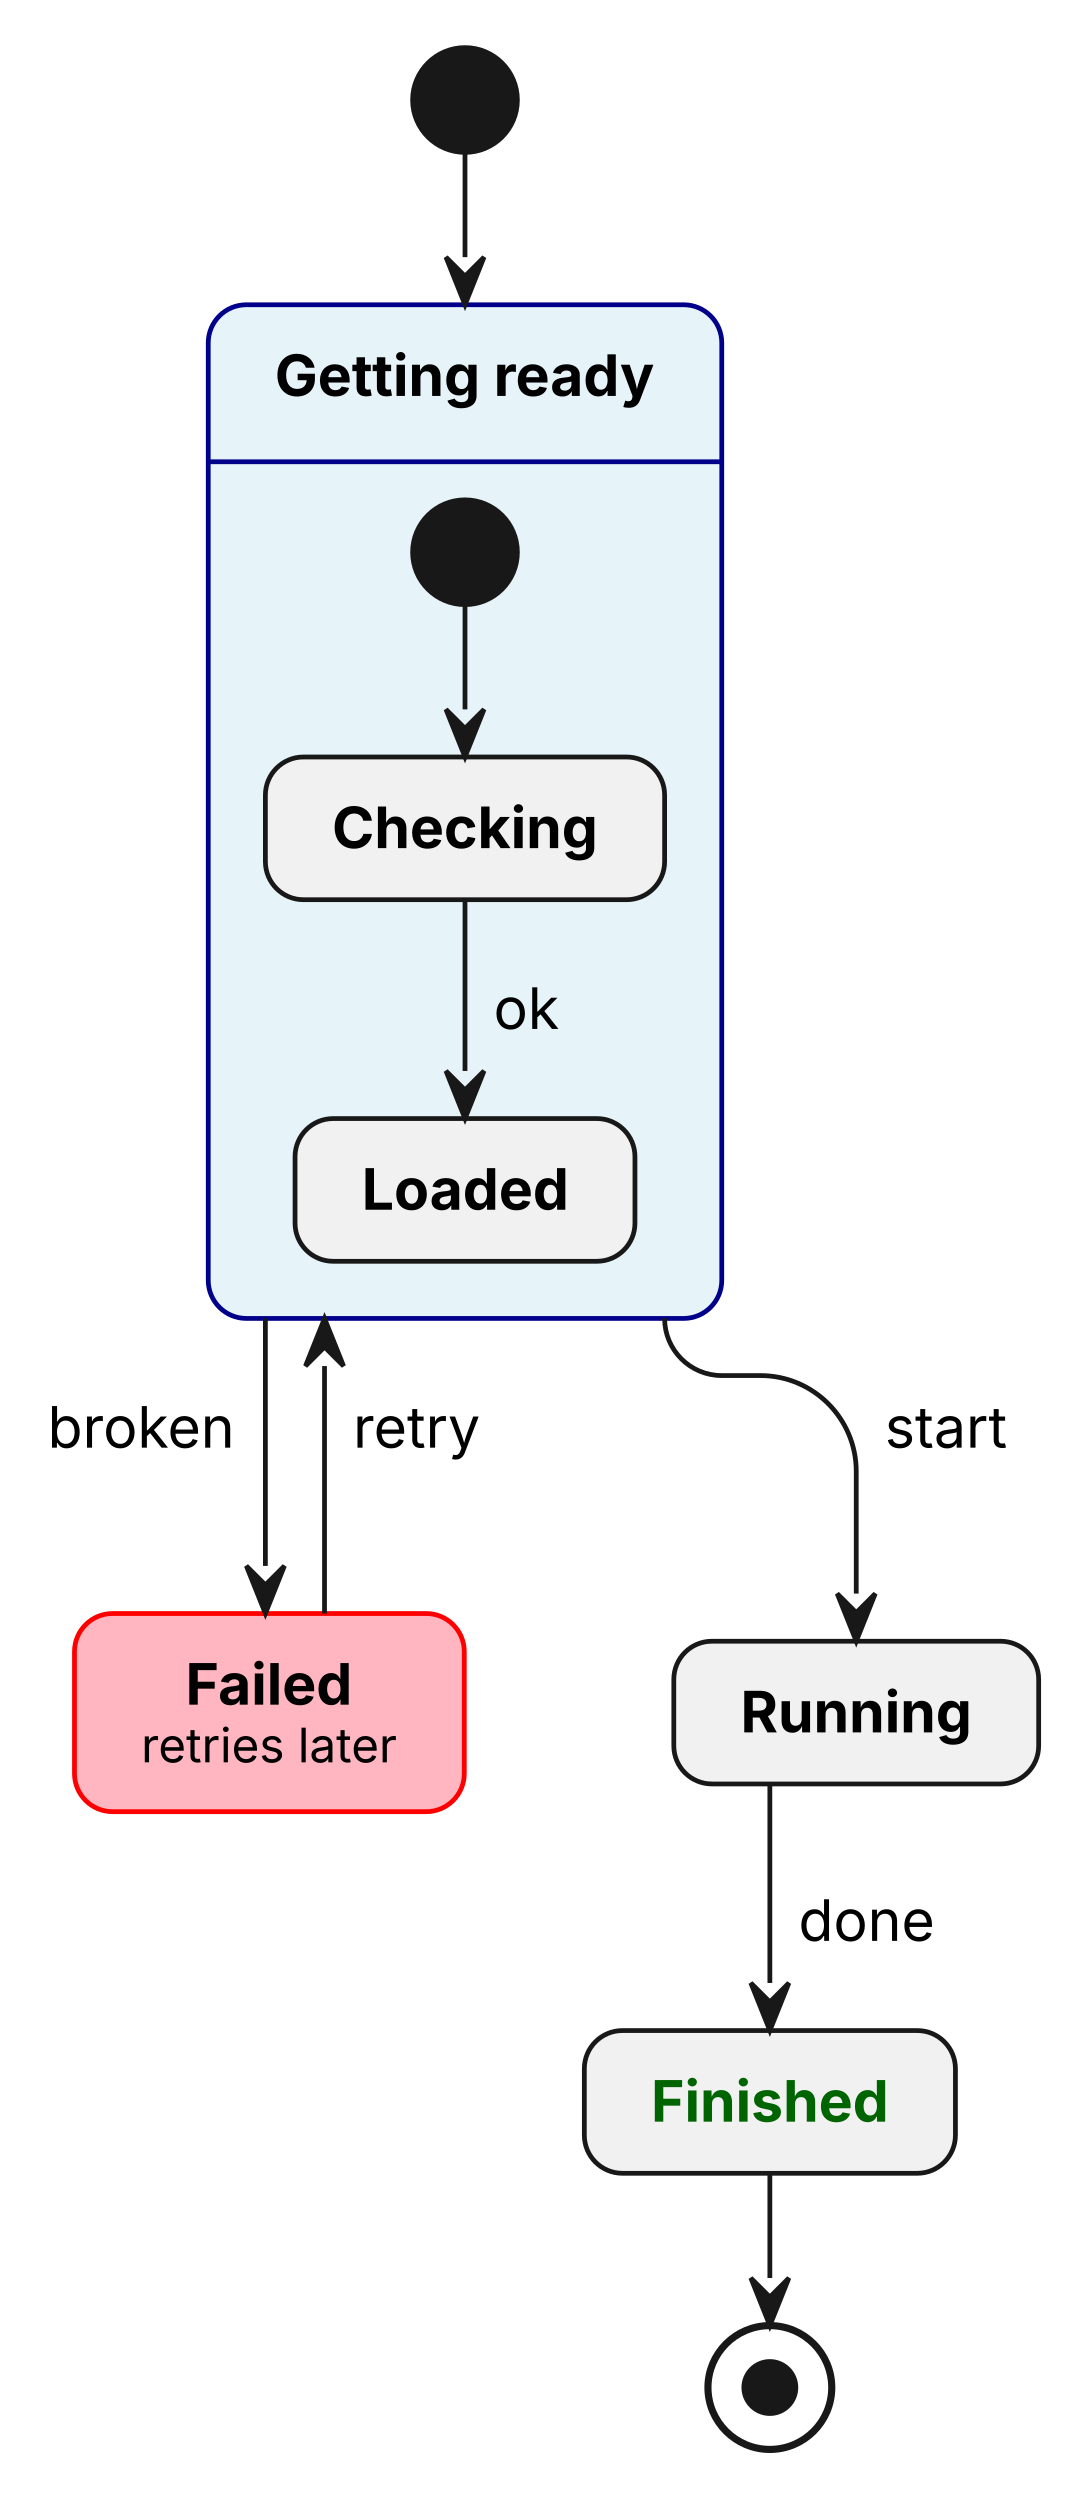
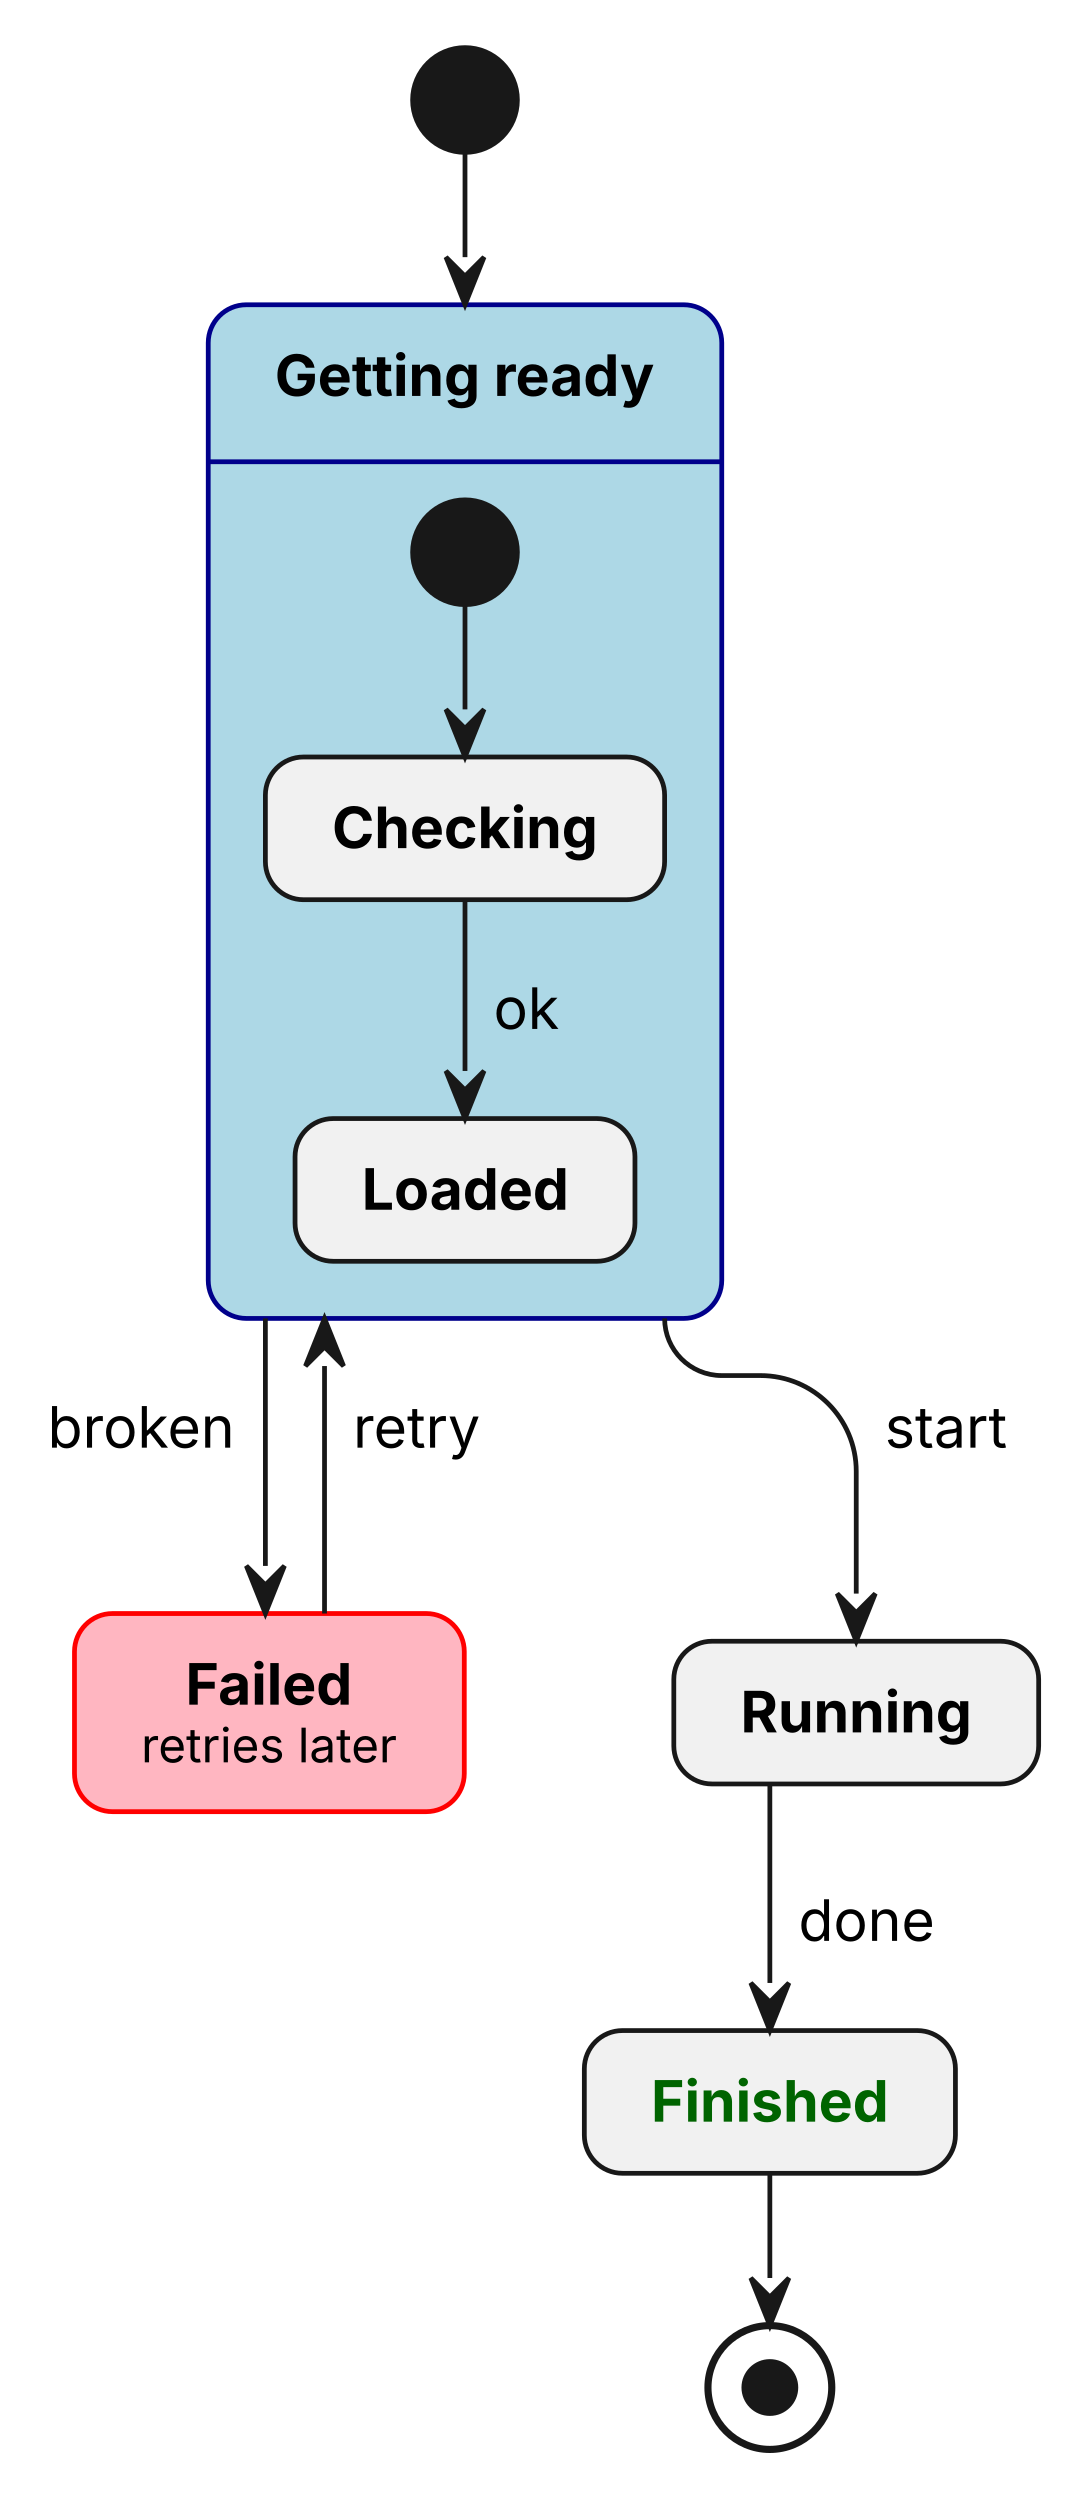
<svg xmlns="http://www.w3.org/2000/svg" width="229" height="525" viewBox="0 0 229 525">
  <g transform="translate(10,10)">
    <g>
-       <rect x="33.73" y="54" width="107.84" height="212.87" rx="8" ry="8" fill="#E6F3F8" stroke="#00008B" stroke-width="1" />
+       <rect x="33.73" y="54" width="107.84" height="212.87" rx="8" ry="8" fill="#ADD8E6" stroke="#00008B" stroke-width="1" />
      <line x1="33.73" y1="86.97" x2="141.57" y2="86.97" fill="none" stroke="#00008B" stroke-width="1" />
      <ellipse cx="87.65" cy="105.97" rx="11" ry="11" fill="#181818" stroke="#181818" stroke-width="1" />
      <rect x="45.73" y="148.97" width="83.84" height="29.97" rx="8" ry="8" fill="#F1F1F1" stroke="#181818" stroke-width="1" />
      <rect x="51.96" y="224.9" width="71.38" height="29.97" rx="8" ry="8" fill="#F1F1F1" stroke="#181818" stroke-width="1" />
      <rect x="5.64" y="328.84" width="81.86" height="41.61" rx="8" ry="8" fill="#FFB6C1" stroke="#FF0000" stroke-width="1" />
      <rect x="112.71" y="416.42" width="77.93" height="29.97" rx="8" ry="8" fill="#F1F1F1" stroke="#181818" stroke-width="1" />
      <ellipse cx="87.65" cy="11" rx="11" ry="11" fill="#181818" stroke="#181818" stroke-width="1" />
      <rect x="131.5" y="334.66" width="76.62" height="29.97" rx="8" ry="8" fill="#F1F1F1" stroke="#181818" stroke-width="1" />
      <ellipse cx="151.67" cy="491.38" rx="13" ry="13" fill="none" stroke="#181818" stroke-width="1.5" />
      <ellipse cx="151.67" cy="491.38" rx="5.46" ry="5.46" fill="#181818" stroke="#181818" stroke-width="1" />
    </g>
    <g id="lines">
      <polyline points="87.65,22 87.65,44" fill="none" stroke="#181818" stroke-width="1" />
      <path d="M129.57,266.87 L129.57,266.87 C129.57,273.5 134.94,278.87 141.57,278.87 L149.69,278.87 C160.8,278.87 169.81,287.88 169.81,298.99 L169.81,324.66" fill="none" stroke="#181818" stroke-width="1" />
      <polyline points="45.73,266.87 45.73,318.84" fill="none" stroke="#181818" stroke-width="1" />
      <polyline points="151.67,364.63 151.67,406.42" fill="none" stroke="#181818" stroke-width="1" />
      <polyline points="58.15,328.84 58.15,276.87" fill="none" stroke="#181818" stroke-width="1" />
      <polyline points="151.67,446.38 151.67,468.38" fill="none" stroke="#181818" stroke-width="1" />
      <polyline points="87.65,116.97 87.65,138.97" fill="none" stroke="#181818" stroke-width="1" />
      <polyline points="87.65,178.94 87.65,214.9" fill="none" stroke="#181818" stroke-width="1" />
      <polygon points="83.65,44 87.65,54 91.65,44 87.65,48" fill="#181818" stroke="#181818" stroke-width="1" />
      <polygon points="165.81,324.66 169.81,334.66 173.81,324.66 169.81,328.66" fill="#181818" stroke="#181818" stroke-width="1" />
      <polygon points="41.73,318.84 45.73,328.84 49.73,318.84 45.73,322.84" fill="#181818" stroke="#181818" stroke-width="1" />
      <polygon points="147.67,406.42 151.67,416.42 155.67,406.42 151.67,410.42" fill="#181818" stroke="#181818" stroke-width="1" />
      <polygon points="62.15,276.87 58.15,266.87 54.15,276.87 58.15,272.87" fill="#181818" stroke="#181818" stroke-width="1" />
      <polygon points="147.67,468.38 151.67,478.38 155.67,468.38 151.67,472.38" fill="#181818" stroke="#181818" stroke-width="1" />
      <polygon points="83.65,138.97 87.65,148.97 91.65,138.97 87.65,142.97" fill="#181818" stroke="#181818" stroke-width="1" />
      <polygon points="83.65,214.9 87.65,224.9 91.65,214.9 87.65,218.9" fill="#181818" stroke="#181818" stroke-width="1" />
    </g>
    <g>
      <text font-family="Inter, Arial, Liberation Sans, Arimo, Helvetica, Nimbus Sans, sans-serif" xml:space="preserve">
        <tspan x="47.71" y="73.14" font-size="12" fill="#000000" font-weight="bold" textLength="79.88" lengthAdjust="spacing">Getting ready</tspan>
      </text>
      <text font-family="Inter, Arial, Liberation Sans, Arimo, Helvetica, Nimbus Sans, sans-serif" xml:space="preserve">
        <tspan x="59.73" y="168.1" font-size="12" fill="#000000" font-weight="bold" textLength="55.84" lengthAdjust="spacing">Checking</tspan>
      </text>
      <text font-family="Inter, Arial, Liberation Sans, Arimo, Helvetica, Nimbus Sans, sans-serif" xml:space="preserve">
        <tspan x="65.96" y="244.04" font-size="12" fill="#000000" font-weight="bold" textLength="43.38" lengthAdjust="spacing">Loaded</tspan>
      </text>
      <text font-family="Inter, Arial, Liberation Sans, Arimo, Helvetica, Nimbus Sans, sans-serif" xml:space="preserve">
        <tspan x="93.65" y="206.07" font-size="12" fill="#000000" textLength="13.79" lengthAdjust="spacing">ok</tspan>
      </text>
      <text font-family="Inter, Arial, Liberation Sans, Arimo, Helvetica, Nimbus Sans, sans-serif" xml:space="preserve">
        <tspan x="28.95" y="347.98" font-size="12" fill="#000000" font-weight="bold" textLength="35.23" lengthAdjust="spacing">Failed</tspan>
      </text>
      <text font-family="Inter, Arial, Liberation Sans, Arimo, Helvetica, Nimbus Sans, sans-serif" xml:space="preserve">
        <tspan x="19.64" y="360.09" font-size="10" fill="#000000" textLength="53.86" lengthAdjust="spacing">retries later</tspan>
      </text>
      <text font-family="Inter, Arial, Liberation Sans, Arimo, Helvetica, Nimbus Sans, sans-serif" xml:space="preserve">
        <tspan x="126.71" y="435.55" font-size="12" fill="#006400" font-weight="bold" textLength="49.93" lengthAdjust="spacing">Finished</tspan>
      </text>
      <text font-family="Inter, Arial, Liberation Sans, Arimo, Helvetica, Nimbus Sans, sans-serif" xml:space="preserve">
        <tspan x="145.5" y="353.8" font-size="12" fill="#000000" font-weight="bold" textLength="48.62" lengthAdjust="spacing">Running</tspan>
      </text>
      <text font-family="Inter, Arial, Liberation Sans, Arimo, Helvetica, Nimbus Sans, sans-serif" xml:space="preserve">
        <tspan x="175.81" y="294.01" font-size="12" fill="#000000" textLength="25.44" lengthAdjust="spacing">start</tspan>
      </text>
      <text font-family="Inter, Arial, Liberation Sans, Arimo, Helvetica, Nimbus Sans, sans-serif" xml:space="preserve">
        <tspan x="0" y="294.01" font-size="12" fill="#000000" textLength="39.73" lengthAdjust="spacing">broken</tspan>
      </text>
      <text font-family="Inter, Arial, Liberation Sans, Arimo, Helvetica, Nimbus Sans, sans-serif" xml:space="preserve">
        <tspan x="157.67" y="397.58" font-size="12" fill="#000000" textLength="28.63" lengthAdjust="spacing">done</tspan>
      </text>
      <text font-family="Inter, Arial, Liberation Sans, Arimo, Helvetica, Nimbus Sans, sans-serif" xml:space="preserve">
        <tspan x="64.15" y="294.01" font-size="12" fill="#000000" textLength="26.69" lengthAdjust="spacing">retry</tspan>
      </text>
    </g>
  </g>
</svg>
